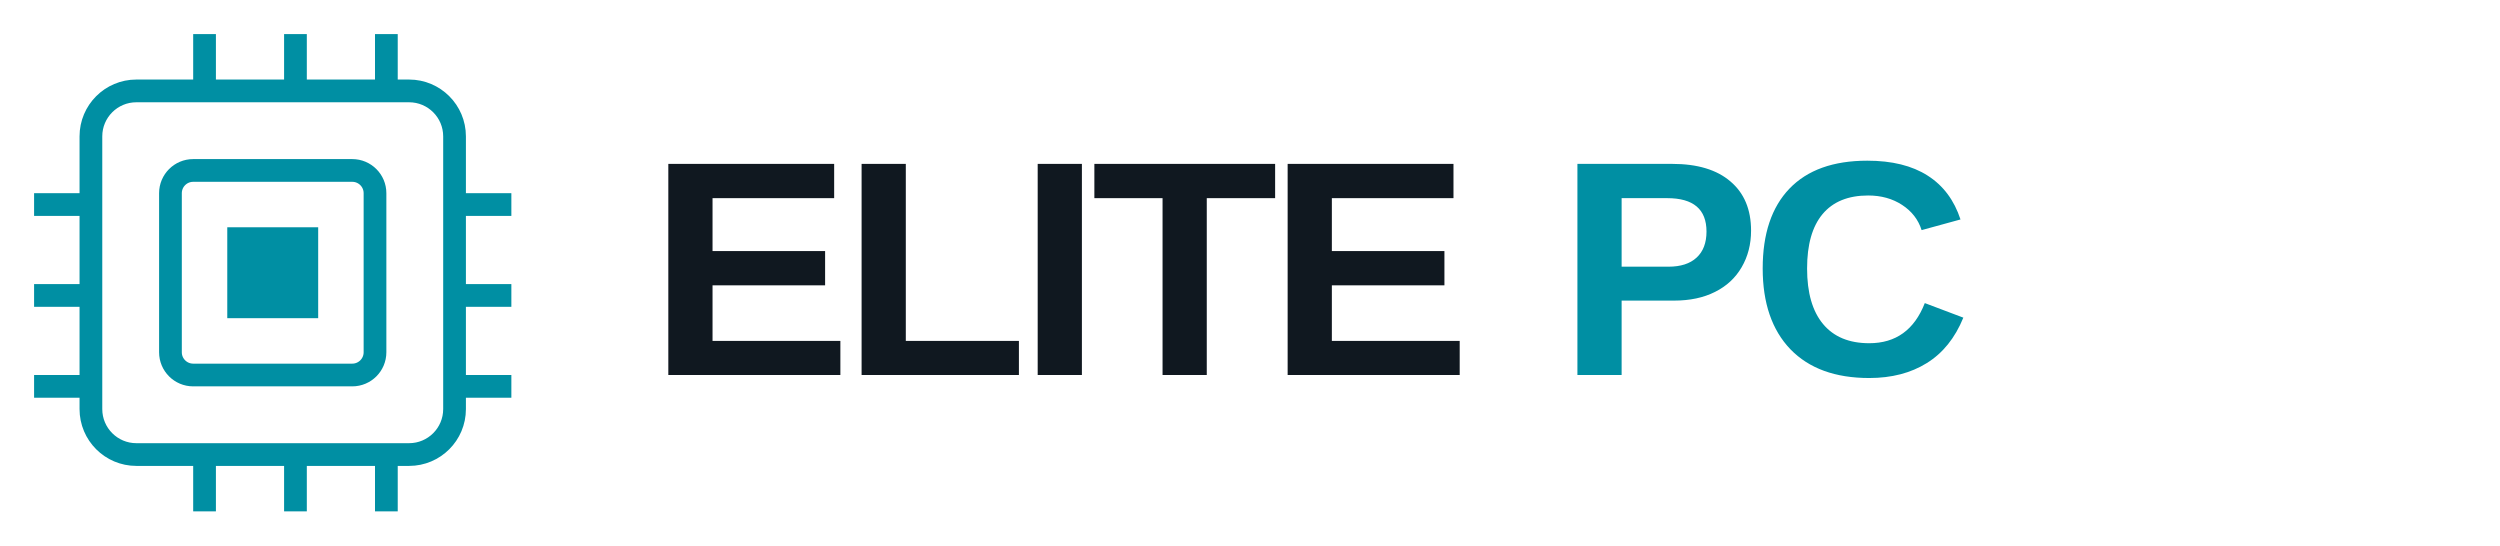
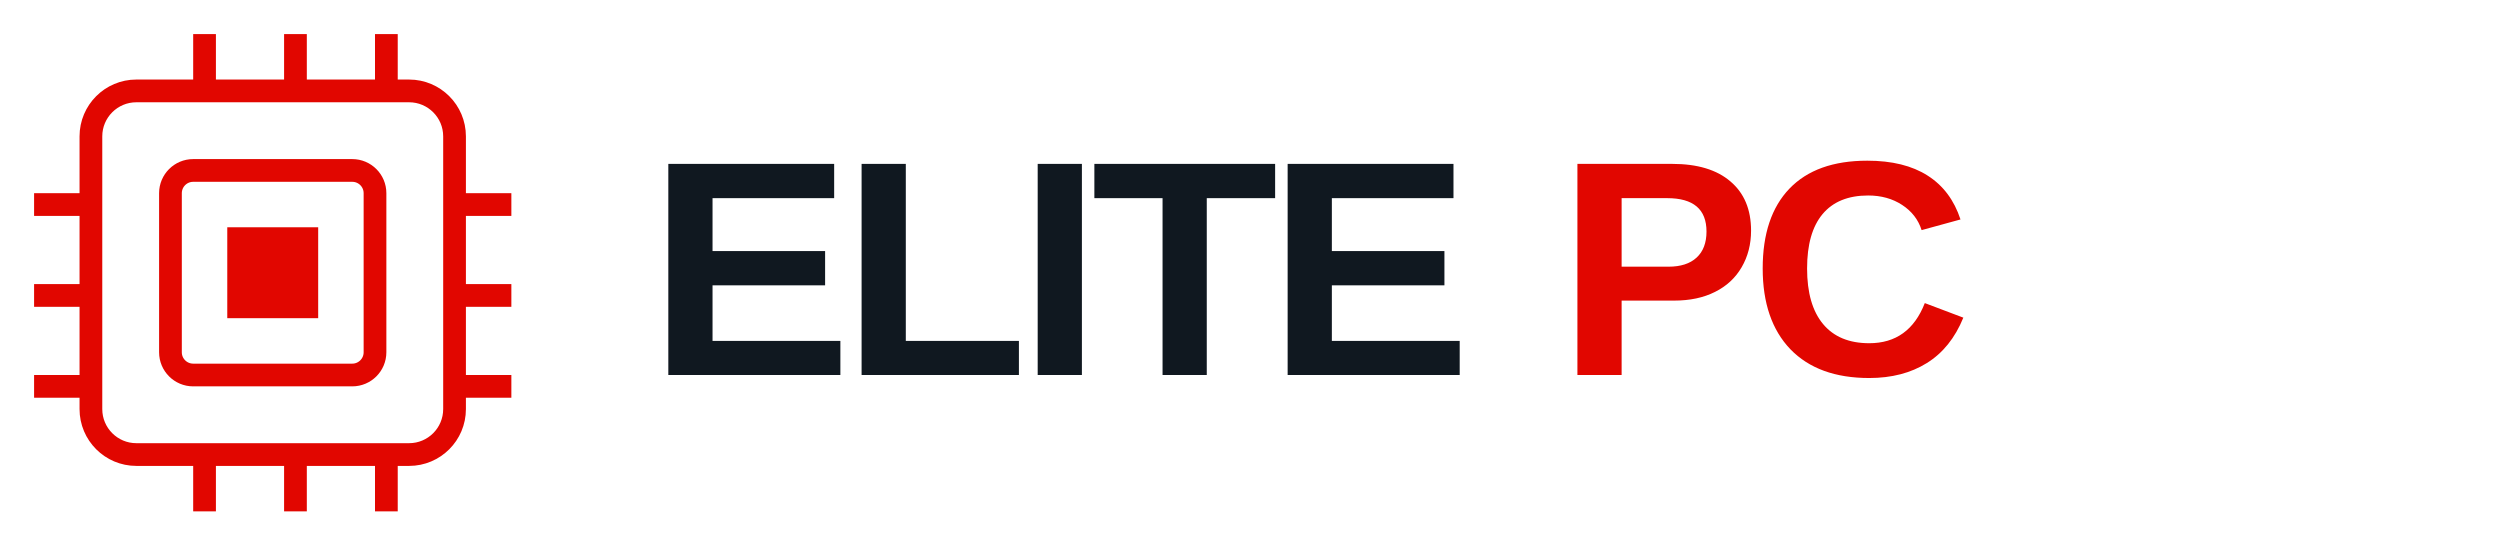
<svg xmlns="http://www.w3.org/2000/svg" viewBox="0 0 220 48" role="img" aria-labelledby="title">
-   <g fill="none" stroke="#008fa3" stroke-width="2">
+   <g fill="none" stroke="#e10600" stroke-width="2">
    <rect x="8" y="8" width="32" height="32" rx="4" />
    <rect x="15" y="15" width="18" height="18" rx="2" />
    <path d="M18 3v5m8-5v5m8-5v5M18 40v5m8-5v5m8-5v5M3 18h5m-5 8h5m-5 8h5m32-16h5m-5 8h5m-5 8h5" />
  </g>
-   <path fill="#008fa3" d="M20 20h8v8h-8z" />
+   <path fill="#e10600" d="M20 20h8v8h-8z" />
  <text x="57" y="33" fill="#101820" font-family="Arial,sans-serif" font-size="27" font-weight="800" letter-spacing="-1">ELITE</text>
-   <text x="137" y="33" fill="#008fa3" font-family="Arial,sans-serif" font-size="27" font-weight="800" letter-spacing="-1">PC</text>
+   <text x="137" y="33" fill="#e10600" font-family="Arial,sans-serif" font-size="27" font-weight="800" letter-spacing="-1">PC</text>
</svg>
